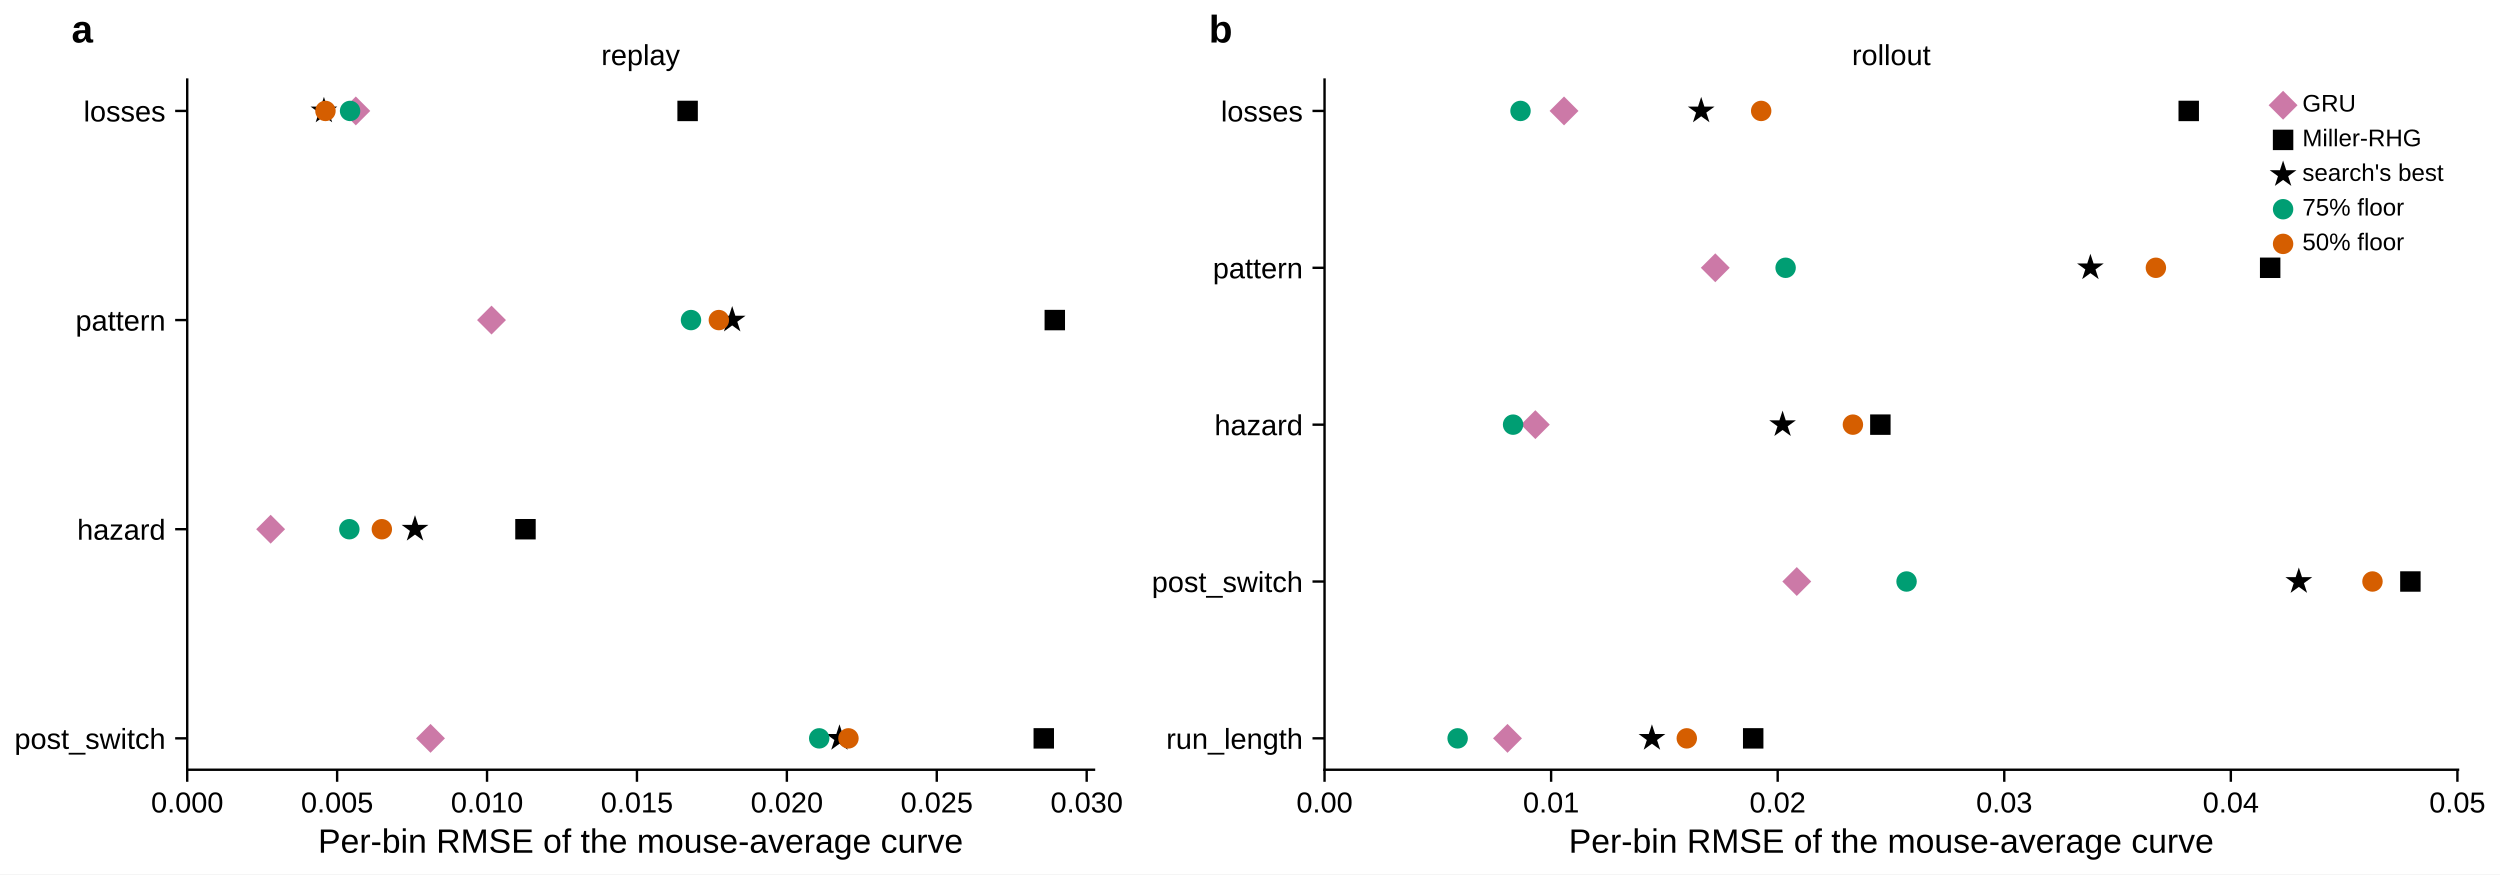
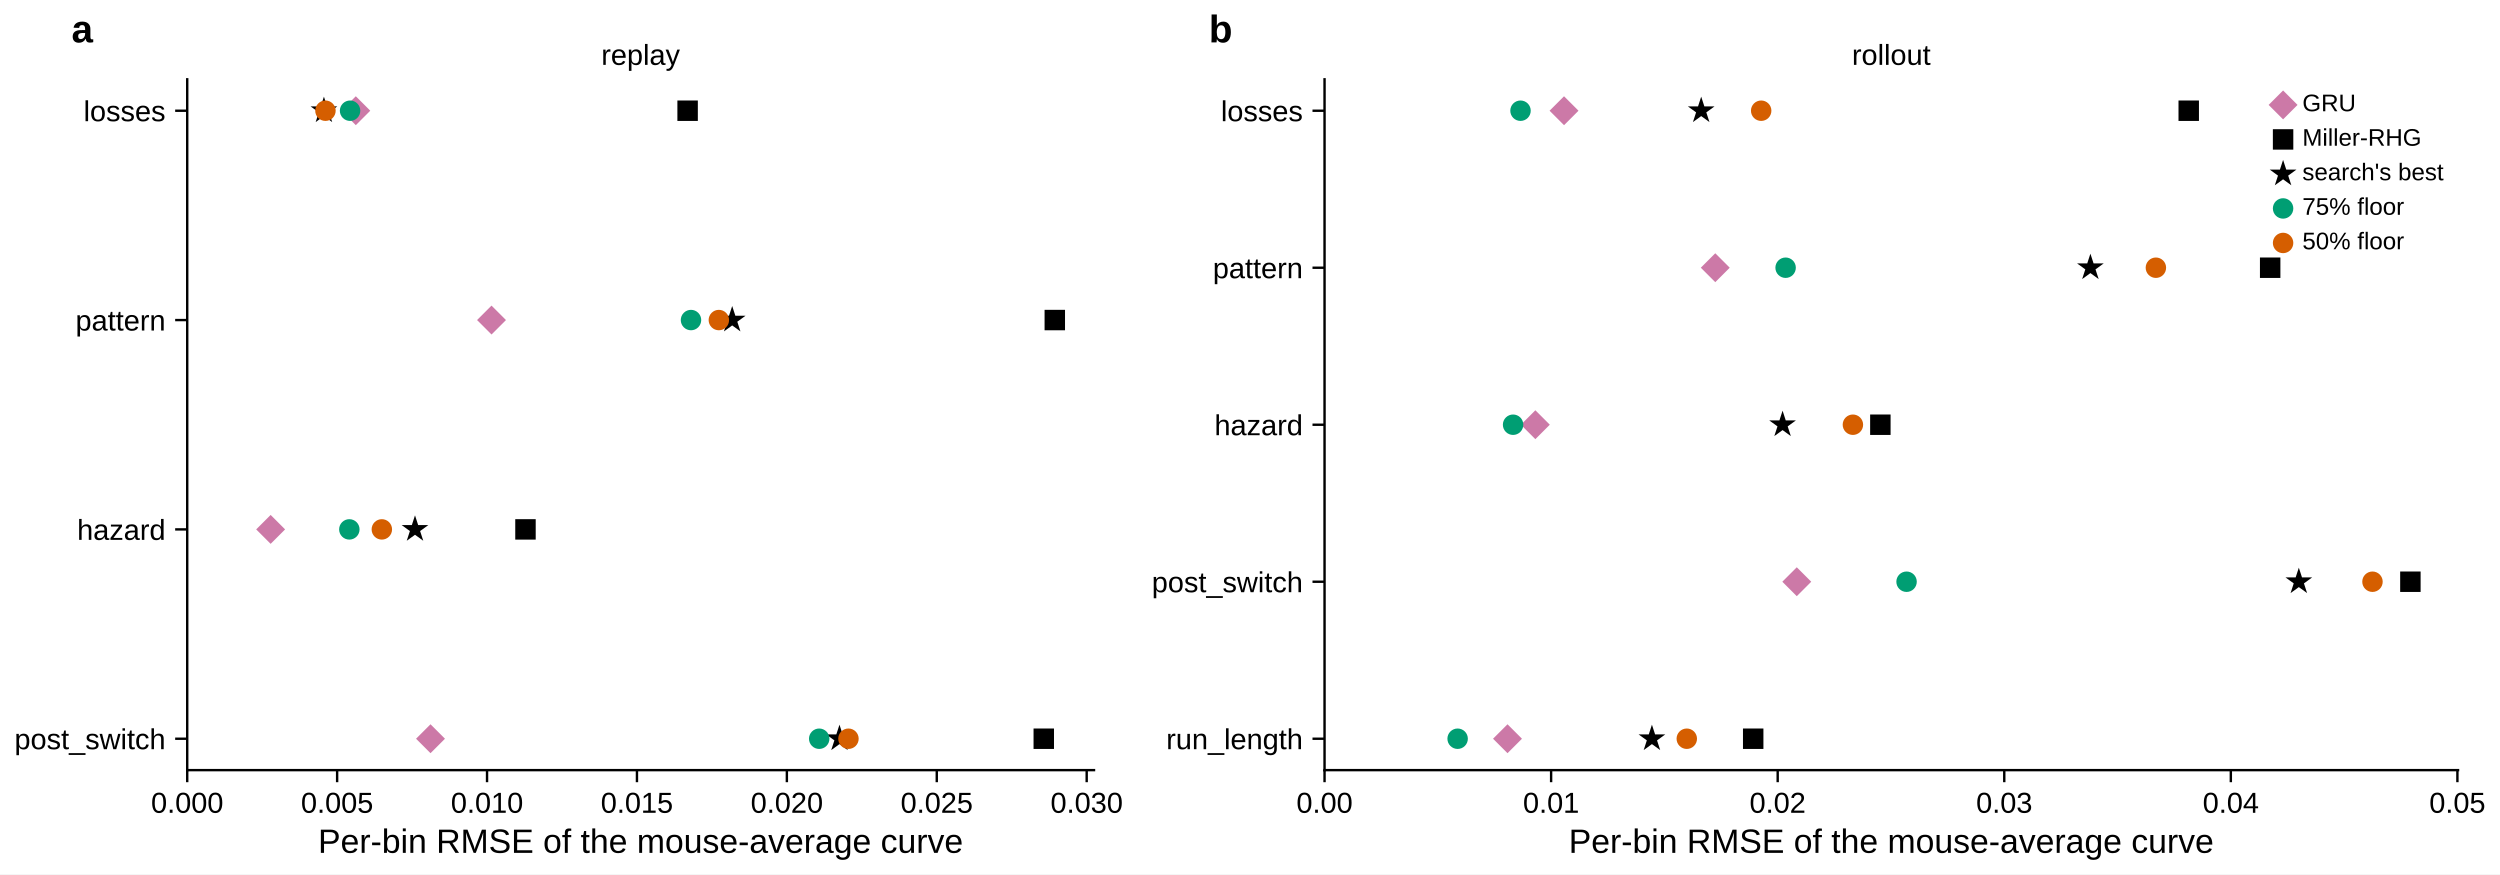
<svg xmlns="http://www.w3.org/2000/svg" xmlns:xlink="http://www.w3.org/1999/xlink" width="518.74pt" height="181.417pt" viewBox="0 0 518.74 181.417" version="1.1">
  <defs>
    <style type="text/css">*{stroke-linejoin: round; stroke-linecap: butt}</style>
  </defs>
  <g id="figure_1">
    <g id="patch_1">
      <path d="M 0 181.417  L 518.74 181.417  L 518.74 0  L 0 0  z " style="fill: #ffffff" />
    </g>
    <g id="axes_1">
      <g id="patch_2">
-         <path d="M 38.846 159.717  L 227.002 159.717  L 227.002 16.508  L 38.846 16.508  z " style="fill: #ffffff" />
+         <path d="M 38.846 159.799  L 227.002 159.799  L 227.002 16.458  L 38.846 16.458  z " style="fill: #ffffff" />
      </g>
      <g id="matplotlib.axis_1">
        <g id="xtick_1">
          <g id="line2d_1">
            <defs>
              <path id="md31456fca1" d="M 0 0  L 0 2.5  " style="stroke: #000000; stroke-width: 0.5" />
            </defs>
            <g>
-               <use xlink:href="#md31456fca1" x="38.846" y="159.717" style="stroke: #000000; stroke-width: 0.5" />
+               <use xlink:href="#md31456fca1" x="38.846" y="159.799" style="stroke: #000000; stroke-width: 0.5" />
            </g>
          </g>
          <g id="text_1">
-             <text style="font-size: 6px; font-family: 'Arial', 'Liberation Sans', 'Helvetica', sans-serif; text-anchor: middle" x="38.846" y="168.585" transform="rotate(-0 38.84649 168.5851)">0.000</text>
+             <text style="font-size: 6px; font-family: 'Arial', 'Liberation Sans', 'Helvetica', sans-serif; text-anchor: middle" x="38.846" y="168.647" transform="rotate(-0 38.84649 168.6468)">0.000</text>
          </g>
        </g>
        <g id="xtick_2">
          <g id="line2d_2">
            <g>
-               <use xlink:href="#md31456fca1" x="69.953" y="159.717" style="stroke: #000000; stroke-width: 0.5" />
+               <use xlink:href="#md31456fca1" x="69.953" y="159.799" style="stroke: #000000; stroke-width: 0.5" />
            </g>
          </g>
          <g id="text_2">
-             <text style="font-size: 6px; font-family: 'Arial', 'Liberation Sans', 'Helvetica', sans-serif; text-anchor: middle" x="69.953" y="168.585" transform="rotate(-0 69.9525 168.5851)">0.005</text>
+             <text style="font-size: 6px; font-family: 'Arial', 'Liberation Sans', 'Helvetica', sans-serif; text-anchor: middle" x="69.953" y="168.647" transform="rotate(-0 69.9525 168.6468)">0.005</text>
          </g>
        </g>
        <g id="xtick_3">
          <g id="line2d_3">
            <g>
-               <use xlink:href="#md31456fca1" x="101.059" y="159.717" style="stroke: #000000; stroke-width: 0.5" />
+               <use xlink:href="#md31456fca1" x="101.059" y="159.799" style="stroke: #000000; stroke-width: 0.5" />
            </g>
          </g>
          <g id="text_3">
-             <text style="font-size: 6px; font-family: 'Arial', 'Liberation Sans', 'Helvetica', sans-serif; text-anchor: middle" x="101.059" y="168.585" transform="rotate(-0 101.0585 168.5851)">0.010</text>
+             <text style="font-size: 6px; font-family: 'Arial', 'Liberation Sans', 'Helvetica', sans-serif; text-anchor: middle" x="101.059" y="168.647" transform="rotate(-0 101.0585 168.6468)">0.010</text>
          </g>
        </g>
        <g id="xtick_4">
          <g id="line2d_4">
            <g>
-               <use xlink:href="#md31456fca1" x="132.165" y="159.717" style="stroke: #000000; stroke-width: 0.5" />
+               <use xlink:href="#md31456fca1" x="132.165" y="159.799" style="stroke: #000000; stroke-width: 0.5" />
            </g>
          </g>
          <g id="text_4">
-             <text style="font-size: 6px; font-family: 'Arial', 'Liberation Sans', 'Helvetica', sans-serif; text-anchor: middle" x="132.165" y="168.585" transform="rotate(-0 132.1645 168.5851)">0.015</text>
+             <text style="font-size: 6px; font-family: 'Arial', 'Liberation Sans', 'Helvetica', sans-serif; text-anchor: middle" x="132.165" y="168.647" transform="rotate(-0 132.1645 168.6468)">0.015</text>
          </g>
        </g>
        <g id="xtick_5">
          <g id="line2d_5">
            <g>
-               <use xlink:href="#md31456fca1" x="163.271" y="159.717" style="stroke: #000000; stroke-width: 0.5" />
+               <use xlink:href="#md31456fca1" x="163.271" y="159.799" style="stroke: #000000; stroke-width: 0.5" />
            </g>
          </g>
          <g id="text_5">
-             <text style="font-size: 6px; font-family: 'Arial', 'Liberation Sans', 'Helvetica', sans-serif; text-anchor: middle" x="163.271" y="168.585" transform="rotate(-0 163.2705 168.5851)">0.020</text>
+             <text style="font-size: 6px; font-family: 'Arial', 'Liberation Sans', 'Helvetica', sans-serif; text-anchor: middle" x="163.271" y="168.647" transform="rotate(-0 163.2705 168.6468)">0.020</text>
          </g>
        </g>
        <g id="xtick_6">
          <g id="line2d_6">
            <g>
-               <use xlink:href="#md31456fca1" x="194.377" y="159.717" style="stroke: #000000; stroke-width: 0.5" />
+               <use xlink:href="#md31456fca1" x="194.377" y="159.799" style="stroke: #000000; stroke-width: 0.5" />
            </g>
          </g>
          <g id="text_6">
-             <text style="font-size: 6px; font-family: 'Arial', 'Liberation Sans', 'Helvetica', sans-serif; text-anchor: middle" x="194.377" y="168.585" transform="rotate(-0 194.3766 168.5851)">0.025</text>
+             <text style="font-size: 6px; font-family: 'Arial', 'Liberation Sans', 'Helvetica', sans-serif; text-anchor: middle" x="194.377" y="168.647" transform="rotate(-0 194.3766 168.6468)">0.025</text>
          </g>
        </g>
        <g id="xtick_7">
          <g id="line2d_7">
            <g>
-               <use xlink:href="#md31456fca1" x="225.483" y="159.717" style="stroke: #000000; stroke-width: 0.5" />
+               <use xlink:href="#md31456fca1" x="225.483" y="159.799" style="stroke: #000000; stroke-width: 0.5" />
            </g>
          </g>
          <g id="text_7">
-             <text style="font-size: 6px; font-family: 'Arial', 'Liberation Sans', 'Helvetica', sans-serif; text-anchor: middle" x="225.483" y="168.585" transform="rotate(-0 225.4826 168.5851)">0.030</text>
+             <text style="font-size: 6px; font-family: 'Arial', 'Liberation Sans', 'Helvetica', sans-serif; text-anchor: middle" x="225.483" y="168.647" transform="rotate(-0 225.4826 168.6468)">0.030</text>
          </g>
        </g>
        <g id="text_8">
-           <text style="font-size: 7px; font-family: 'Arial', 'Liberation Sans', 'Helvetica', sans-serif; text-anchor: middle" x="132.924" y="176.944" transform="rotate(-0 132.9242 176.9439)">Per-bin RMSE of the mouse-average curve</text>
+           <text style="font-size: 7px; font-family: 'Arial', 'Liberation Sans', 'Helvetica', sans-serif; text-anchor: middle" x="132.924" y="176.965" transform="rotate(-0 132.9242 176.9646)">Per-bin RMSE of the mouse-average curve</text>
        </g>
      </g>
      <g id="matplotlib.axis_2">
        <g id="ytick_1">
          <g id="line2d_8">
            <defs>
              <path id="md49a575f19" d="M 0 0  L -2.5 0  " style="stroke: #000000; stroke-width: 0.5" />
            </defs>
            <g>
-               <use xlink:href="#md49a575f19" x="38.846" y="23.018" style="stroke: #000000; stroke-width: 0.5" />
+               <use xlink:href="#md49a575f19" x="38.846" y="22.973" style="stroke: #000000; stroke-width: 0.5" />
            </g>
          </g>
          <g id="text_9">
-             <text style="font-size: 6px; font-family: 'Arial', 'Liberation Sans', 'Helvetica', sans-serif; text-anchor: end" x="34.346" y="25.202" transform="rotate(-0 34.34649 25.20163)">losses</text>
+             <text style="font-size: 6px; font-family: 'Arial', 'Liberation Sans', 'Helvetica', sans-serif; text-anchor: end" x="34.346" y="25.147" transform="rotate(-0 34.34649 25.1473)">losses</text>
          </g>
        </g>
        <g id="ytick_2">
          <g id="line2d_9">
            <g>
-               <use xlink:href="#md49a575f19" x="38.846" y="66.414" style="stroke: #000000; stroke-width: 0.5" />
+               <use xlink:href="#md49a575f19" x="38.846" y="66.41" style="stroke: #000000; stroke-width: 0.5" />
            </g>
          </g>
          <g id="text_10">
-             <text style="font-size: 6px; font-family: 'Arial', 'Liberation Sans', 'Helvetica', sans-serif; text-anchor: end" x="34.346" y="68.598" transform="rotate(-0 34.34649 68.59824)">pattern</text>
+             <text style="font-size: 6px; font-family: 'Arial', 'Liberation Sans', 'Helvetica', sans-serif; text-anchor: end" x="34.346" y="68.584" transform="rotate(-0 34.34649 68.58394)">pattern</text>
          </g>
        </g>
        <g id="ytick_3">
          <g id="line2d_10">
            <g>
-               <use xlink:href="#md49a575f19" x="38.846" y="109.811" style="stroke: #000000; stroke-width: 0.5" />
+               <use xlink:href="#md49a575f19" x="38.846" y="109.847" style="stroke: #000000; stroke-width: 0.5" />
            </g>
          </g>
          <g id="text_11">
-             <text style="font-size: 6px; font-family: 'Arial', 'Liberation Sans', 'Helvetica', sans-serif; text-anchor: end" x="34.346" y="111.995" transform="rotate(-0 34.34649 111.9949)">hazard</text>
+             <text style="font-size: 6px; font-family: 'Arial', 'Liberation Sans', 'Helvetica', sans-serif; text-anchor: end" x="34.346" y="112.021" transform="rotate(-0 34.34649 112.0206)">hazard</text>
          </g>
        </g>
        <g id="ytick_4">
          <g id="line2d_11">
            <g>
-               <use xlink:href="#md49a575f19" x="38.846" y="153.207" style="stroke: #000000; stroke-width: 0.5" />
+               <use xlink:href="#md49a575f19" x="38.846" y="153.283" style="stroke: #000000; stroke-width: 0.5" />
            </g>
          </g>
          <g id="text_12">
-             <text style="font-size: 6px; font-family: 'Arial', 'Liberation Sans', 'Helvetica', sans-serif; text-anchor: end" x="34.346" y="155.391" transform="rotate(-0 34.34649 155.3915)">post_switch</text>
+             <text style="font-size: 6px; font-family: 'Arial', 'Liberation Sans', 'Helvetica', sans-serif; text-anchor: end" x="34.346" y="155.457" transform="rotate(-0 34.34649 155.4572)">post_switch</text>
          </g>
        </g>
      </g>
      <g id="patch_3">
-         <path d="M 38.846 159.717  L 38.846 16.508  " style="fill: none; stroke: #000000; stroke-width: 0.5; stroke-linejoin: miter; stroke-linecap: square" />
+         <path d="M 38.846 159.799  L 38.846 16.458  " style="fill: none; stroke: #000000; stroke-width: 0.5; stroke-linejoin: miter; stroke-linecap: square" />
      </g>
      <g id="patch_4">
-         <path d="M 38.846 159.717  L 227.002 159.717  " style="fill: none; stroke: #000000; stroke-width: 0.5; stroke-linejoin: miter; stroke-linecap: square" />
+         <path d="M 38.846 159.799  L 227.002 159.799  " style="fill: none; stroke: #000000; stroke-width: 0.5; stroke-linejoin: miter; stroke-linecap: square" />
      </g>
      <g id="PathCollection_1">
        <defs>
          <path id="m9d79468be5" d="M -0 3  L 3 0  L 0 -3  L -3 -0  z " />
        </defs>
-         <g clip-path="url(#pa6129ddd34)">
-           <use xlink:href="#m9d79468be5" x="73.828" y="23.018" style="fill: #cc79a7" />
+         <g clip-path="url(#pae28820ecd)">
+           <use xlink:href="#m9d79468be5" x="73.828" y="22.973" style="fill: #cc79a7" />
        </g>
      </g>
      <g id="PathCollection_2">
        <defs>
          <path id="m1bd87b4567" d="M -2.121 2.121  L 2.121 2.121  L 2.121 -2.121  L -2.121 -2.121  z " />
        </defs>
-         <g clip-path="url(#pa6129ddd34)">
-           <use xlink:href="#m1bd87b4567" x="142.677" y="23.018" />
+         <g clip-path="url(#pae28820ecd)">
+           <use xlink:href="#m1bd87b4567" x="142.677" y="22.973" />
        </g>
      </g>
      <g id="PathCollection_3">
        <defs>
          <path id="m97a9ee3d04" d="M 0 -2.915  L -0.655 -0.901  L -2.773 -0.901  L -1.059 0.344  L -1.714 2.359  L -0 1.114  L 1.714 2.359  L 1.059 0.344  L 2.773 -0.901  L 0.655 -0.901  z " />
        </defs>
-         <g clip-path="url(#pa6129ddd34)">
-           <use xlink:href="#m97a9ee3d04" x="67.213" y="23.018" />
+         <g clip-path="url(#pae28820ecd)">
+           <use xlink:href="#m97a9ee3d04" x="67.213" y="22.973" />
        </g>
      </g>
      <g id="PathCollection_4">
        <defs>
          <path id="m44a59906bf" d="M 0 2.121  C 0.563 2.121 1.102 1.898 1.5 1.5  C 1.898 1.102 2.121 0.563 2.121 0  C 2.121 -0.563 1.898 -1.102 1.5 -1.5  C 1.102 -1.898 0.563 -2.121 0 -2.121  C -0.563 -2.121 -1.102 -1.898 -1.5 -1.5  C -1.898 -1.102 -2.121 -0.563 -2.121 0  C -2.121 0.563 -1.898 1.102 -1.5 1.5  C -1.102 1.898 -0.563 2.121 0 2.121  z " />
        </defs>
-         <g clip-path="url(#pa6129ddd34)">
-           <use xlink:href="#m44a59906bf" x="72.638" y="23.018" style="fill: #009e73" />
+         <g clip-path="url(#pae28820ecd)">
+           <use xlink:href="#m44a59906bf" x="72.638" y="22.973" style="fill: #009e73" />
        </g>
      </g>
      <g id="PathCollection_5">
        <defs>
          <path id="m5564512617" d="M 0 2.121  C 0.563 2.121 1.102 1.898 1.5 1.5  C 1.898 1.102 2.121 0.563 2.121 0  C 2.121 -0.563 1.898 -1.102 1.5 -1.5  C 1.102 -1.898 0.563 -2.121 0 -2.121  C -0.563 -2.121 -1.102 -1.898 -1.5 -1.5  C -1.898 -1.102 -2.121 -0.563 -2.121 0  C -2.121 0.563 -1.898 1.102 -1.5 1.5  C -1.102 1.898 -0.563 2.121 0 2.121  z " />
        </defs>
-         <g clip-path="url(#pa6129ddd34)">
-           <use xlink:href="#m5564512617" x="67.53" y="23.018" style="fill: #d55e00" />
+         <g clip-path="url(#pae28820ecd)">
+           <use xlink:href="#m5564512617" x="67.53" y="22.973" style="fill: #d55e00" />
        </g>
      </g>
      <g id="PathCollection_6">
-         <g clip-path="url(#pa6129ddd34)">
-           <use xlink:href="#m9d79468be5" x="101.987" y="66.414" style="fill: #cc79a7" />
+         <g clip-path="url(#pae28820ecd)">
+           <use xlink:href="#m9d79468be5" x="101.987" y="66.41" style="fill: #cc79a7" />
        </g>
      </g>
      <g id="PathCollection_7">
-         <g clip-path="url(#pa6129ddd34)">
-           <use xlink:href="#m1bd87b4567" x="218.866" y="66.414" />
+         <g clip-path="url(#pae28820ecd)">
+           <use xlink:href="#m1bd87b4567" x="218.866" y="66.41" />
        </g>
      </g>
      <g id="PathCollection_8">
-         <g clip-path="url(#pa6129ddd34)">
-           <use xlink:href="#m97a9ee3d04" x="151.927" y="66.414" />
+         <g clip-path="url(#pae28820ecd)">
+           <use xlink:href="#m97a9ee3d04" x="151.927" y="66.41" />
        </g>
      </g>
      <g id="PathCollection_9">
-         <g clip-path="url(#pa6129ddd34)">
-           <use xlink:href="#m44a59906bf" x="143.379" y="66.414" style="fill: #009e73" />
+         <g clip-path="url(#pae28820ecd)">
+           <use xlink:href="#m44a59906bf" x="143.379" y="66.41" style="fill: #009e73" />
        </g>
      </g>
      <g id="PathCollection_10">
-         <g clip-path="url(#pa6129ddd34)">
-           <use xlink:href="#m5564512617" x="149.159" y="66.414" style="fill: #d55e00" />
+         <g clip-path="url(#pae28820ecd)">
+           <use xlink:href="#m5564512617" x="149.159" y="66.41" style="fill: #d55e00" />
        </g>
      </g>
      <g id="PathCollection_11">
-         <g clip-path="url(#pa6129ddd34)">
-           <use xlink:href="#m9d79468be5" x="56.156" y="109.811" style="fill: #cc79a7" />
+         <g clip-path="url(#pae28820ecd)">
+           <use xlink:href="#m9d79468be5" x="56.156" y="109.847" style="fill: #cc79a7" />
        </g>
      </g>
      <g id="PathCollection_12">
-         <g clip-path="url(#pa6129ddd34)">
-           <use xlink:href="#m1bd87b4567" x="109.035" y="109.811" />
+         <g clip-path="url(#pae28820ecd)">
+           <use xlink:href="#m1bd87b4567" x="109.035" y="109.847" />
        </g>
      </g>
      <g id="PathCollection_13">
-         <g clip-path="url(#pa6129ddd34)">
-           <use xlink:href="#m97a9ee3d04" x="86.111" y="109.811" />
+         <g clip-path="url(#pae28820ecd)">
+           <use xlink:href="#m97a9ee3d04" x="86.111" y="109.847" />
        </g>
      </g>
      <g id="PathCollection_14">
-         <g clip-path="url(#pa6129ddd34)">
-           <use xlink:href="#m44a59906bf" x="72.487" y="109.811" style="fill: #009e73" />
+         <g clip-path="url(#pae28820ecd)">
+           <use xlink:href="#m44a59906bf" x="72.487" y="109.847" style="fill: #009e73" />
        </g>
      </g>
      <g id="PathCollection_15">
-         <g clip-path="url(#pa6129ddd34)">
-           <use xlink:href="#m5564512617" x="79.23" y="109.811" style="fill: #d55e00" />
+         <g clip-path="url(#pae28820ecd)">
+           <use xlink:href="#m5564512617" x="79.23" y="109.847" style="fill: #d55e00" />
        </g>
      </g>
      <g id="PathCollection_16">
-         <g clip-path="url(#pa6129ddd34)">
-           <use xlink:href="#m9d79468be5" x="89.329" y="153.207" style="fill: #cc79a7" />
+         <g clip-path="url(#pae28820ecd)">
+           <use xlink:href="#m9d79468be5" x="89.329" y="153.283" style="fill: #cc79a7" />
        </g>
      </g>
      <g id="PathCollection_17">
-         <g clip-path="url(#pa6129ddd34)">
-           <use xlink:href="#m1bd87b4567" x="216.578" y="153.207" />
+         <g clip-path="url(#pae28820ecd)">
+           <use xlink:href="#m1bd87b4567" x="216.578" y="153.283" />
        </g>
      </g>
      <g id="PathCollection_18">
-         <g clip-path="url(#pa6129ddd34)">
-           <use xlink:href="#m97a9ee3d04" x="174.189" y="153.207" />
+         <g clip-path="url(#pae28820ecd)">
+           <use xlink:href="#m97a9ee3d04" x="174.189" y="153.283" />
        </g>
      </g>
      <g id="PathCollection_19">
-         <g clip-path="url(#pa6129ddd34)">
-           <use xlink:href="#m44a59906bf" x="169.981" y="153.207" style="fill: #009e73" />
+         <g clip-path="url(#pae28820ecd)">
+           <use xlink:href="#m44a59906bf" x="169.981" y="153.283" style="fill: #009e73" />
        </g>
      </g>
      <g id="PathCollection_20">
-         <g clip-path="url(#pa6129ddd34)">
-           <use xlink:href="#m5564512617" x="176.051" y="153.207" style="fill: #d55e00" />
+         <g clip-path="url(#pae28820ecd)">
+           <use xlink:href="#m5564512617" x="176.051" y="153.283" style="fill: #d55e00" />
        </g>
      </g>
      <g id="text_13">
-         <text style="font-weight: 700; font-size: 8px; font-family: 'Arial', 'Liberation Sans', 'Helvetica', sans-serif; text-anchor: start" x="14.846" y="8.824" transform="rotate(-0 14.84649 8.824459)">a</text>
+         <text style="font-weight: 700; font-size: 8px; font-family: 'Arial', 'Liberation Sans', 'Helvetica', sans-serif; text-anchor: start" x="14.846" y="8.798" transform="rotate(-0 14.84649 8.79774)">a</text>
      </g>
      <g id="text_14">
-         <text style="font-size: 6px; font-family: 'Arial', 'Liberation Sans', 'Helvetica', sans-serif; text-anchor: middle" x="132.924" y="13.508" transform="rotate(-0 132.9242 13.50805)">replay</text>
+         <text style="font-size: 6px; font-family: 'Arial', 'Liberation Sans', 'Helvetica', sans-serif; text-anchor: middle" x="132.924" y="13.458" transform="rotate(-0 132.9242 13.45774)">replay</text>
      </g>
    </g>
    <g id="axes_2">
      <g id="patch_5">
-         <path d="M 274.837 159.717  L 510.031 159.717  L 510.031 16.508  L 274.837 16.508  z " style="fill: #ffffff" />
+         <path d="M 274.837 159.799  L 510.031 159.799  L 510.031 16.458  L 274.837 16.458  z " style="fill: #ffffff" />
      </g>
      <g id="matplotlib.axis_3">
        <g id="xtick_8">
          <g id="line2d_12">
            <g>
-               <use xlink:href="#md31456fca1" x="274.837" y="159.717" style="stroke: #000000; stroke-width: 0.5" />
+               <use xlink:href="#md31456fca1" x="274.837" y="159.799" style="stroke: #000000; stroke-width: 0.5" />
            </g>
          </g>
          <g id="text_15">
-             <text style="font-size: 6px; font-family: 'Arial', 'Liberation Sans', 'Helvetica', sans-serif; text-anchor: middle" x="274.837" y="168.585" transform="rotate(-0 274.8367 168.5851)">0.00</text>
+             <text style="font-size: 6px; font-family: 'Arial', 'Liberation Sans', 'Helvetica', sans-serif; text-anchor: middle" x="274.837" y="168.647" transform="rotate(-0 274.8367 168.6468)">0.00</text>
          </g>
        </g>
        <g id="xtick_9">
          <g id="line2d_13">
            <g>
-               <use xlink:href="#md31456fca1" x="321.85" y="159.717" style="stroke: #000000; stroke-width: 0.5" />
+               <use xlink:href="#md31456fca1" x="321.85" y="159.799" style="stroke: #000000; stroke-width: 0.5" />
            </g>
          </g>
          <g id="text_16">
-             <text style="font-size: 6px; font-family: 'Arial', 'Liberation Sans', 'Helvetica', sans-serif; text-anchor: middle" x="321.85" y="168.585" transform="rotate(-0 321.8496 168.5851)">0.01</text>
+             <text style="font-size: 6px; font-family: 'Arial', 'Liberation Sans', 'Helvetica', sans-serif; text-anchor: middle" x="321.85" y="168.647" transform="rotate(-0 321.8496 168.6468)">0.01</text>
          </g>
        </g>
        <g id="xtick_10">
          <g id="line2d_14">
            <g>
-               <use xlink:href="#md31456fca1" x="368.863" y="159.717" style="stroke: #000000; stroke-width: 0.5" />
+               <use xlink:href="#md31456fca1" x="368.863" y="159.799" style="stroke: #000000; stroke-width: 0.5" />
            </g>
          </g>
          <g id="text_17">
-             <text style="font-size: 6px; font-family: 'Arial', 'Liberation Sans', 'Helvetica', sans-serif; text-anchor: middle" x="368.863" y="168.585" transform="rotate(-0 368.8626 168.5851)">0.02</text>
+             <text style="font-size: 6px; font-family: 'Arial', 'Liberation Sans', 'Helvetica', sans-serif; text-anchor: middle" x="368.863" y="168.647" transform="rotate(-0 368.8626 168.6468)">0.02</text>
          </g>
        </g>
        <g id="xtick_11">
          <g id="line2d_15">
            <g>
-               <use xlink:href="#md31456fca1" x="415.876" y="159.717" style="stroke: #000000; stroke-width: 0.5" />
+               <use xlink:href="#md31456fca1" x="415.876" y="159.799" style="stroke: #000000; stroke-width: 0.5" />
            </g>
          </g>
          <g id="text_18">
-             <text style="font-size: 6px; font-family: 'Arial', 'Liberation Sans', 'Helvetica', sans-serif; text-anchor: middle" x="415.876" y="168.585" transform="rotate(-0 415.8756 168.5851)">0.03</text>
+             <text style="font-size: 6px; font-family: 'Arial', 'Liberation Sans', 'Helvetica', sans-serif; text-anchor: middle" x="415.876" y="168.647" transform="rotate(-0 415.8756 168.6468)">0.03</text>
          </g>
        </g>
        <g id="xtick_12">
          <g id="line2d_16">
            <g>
-               <use xlink:href="#md31456fca1" x="462.889" y="159.717" style="stroke: #000000; stroke-width: 0.5" />
+               <use xlink:href="#md31456fca1" x="462.889" y="159.799" style="stroke: #000000; stroke-width: 0.5" />
            </g>
          </g>
          <g id="text_19">
-             <text style="font-size: 6px; font-family: 'Arial', 'Liberation Sans', 'Helvetica', sans-serif; text-anchor: middle" x="462.889" y="168.585" transform="rotate(-0 462.8886 168.5851)">0.04</text>
+             <text style="font-size: 6px; font-family: 'Arial', 'Liberation Sans', 'Helvetica', sans-serif; text-anchor: middle" x="462.889" y="168.647" transform="rotate(-0 462.8886 168.6468)">0.04</text>
          </g>
        </g>
        <g id="xtick_13">
          <g id="line2d_17">
            <g>
-               <use xlink:href="#md31456fca1" x="509.902" y="159.717" style="stroke: #000000; stroke-width: 0.5" />
+               <use xlink:href="#md31456fca1" x="509.902" y="159.799" style="stroke: #000000; stroke-width: 0.5" />
            </g>
          </g>
          <g id="text_20">
-             <text style="font-size: 6px; font-family: 'Arial', 'Liberation Sans', 'Helvetica', sans-serif; text-anchor: middle" x="509.902" y="168.585" transform="rotate(-0 509.9016 168.5851)">0.05</text>
+             <text style="font-size: 6px; font-family: 'Arial', 'Liberation Sans', 'Helvetica', sans-serif; text-anchor: middle" x="509.902" y="168.647" transform="rotate(-0 509.9016 168.6468)">0.05</text>
          </g>
        </g>
        <g id="text_21">
-           <text style="font-size: 7px; font-family: 'Arial', 'Liberation Sans', 'Helvetica', sans-serif; text-anchor: middle" x="392.434" y="176.944" transform="rotate(-0 392.4338 176.9439)">Per-bin RMSE of the mouse-average curve</text>
+           <text style="font-size: 7px; font-family: 'Arial', 'Liberation Sans', 'Helvetica', sans-serif; text-anchor: middle" x="392.434" y="176.965" transform="rotate(-0 392.4338 176.9646)">Per-bin RMSE of the mouse-average curve</text>
        </g>
      </g>
      <g id="matplotlib.axis_4">
        <g id="ytick_5">
          <g id="line2d_18">
            <g>
-               <use xlink:href="#md49a575f19" x="274.837" y="23.018" style="stroke: #000000; stroke-width: 0.5" />
+               <use xlink:href="#md49a575f19" x="274.837" y="22.973" style="stroke: #000000; stroke-width: 0.5" />
            </g>
          </g>
          <g id="text_22">
-             <text style="font-size: 6px; font-family: 'Arial', 'Liberation Sans', 'Helvetica', sans-serif; text-anchor: end" x="270.337" y="25.202" transform="rotate(-0 270.3367 25.20163)">losses</text>
+             <text style="font-size: 6px; font-family: 'Arial', 'Liberation Sans', 'Helvetica', sans-serif; text-anchor: end" x="270.337" y="25.147" transform="rotate(-0 270.3367 25.1473)">losses</text>
          </g>
        </g>
        <g id="ytick_6">
          <g id="line2d_19">
            <g>
-               <use xlink:href="#md49a575f19" x="274.837" y="55.565" style="stroke: #000000; stroke-width: 0.5" />
+               <use xlink:href="#md49a575f19" x="274.837" y="55.551" style="stroke: #000000; stroke-width: 0.5" />
            </g>
          </g>
          <g id="text_23">
-             <text style="font-size: 6px; font-family: 'Arial', 'Liberation Sans', 'Helvetica', sans-serif; text-anchor: end" x="270.337" y="57.749" transform="rotate(-0 270.3367 57.74909)">pattern</text>
+             <text style="font-size: 6px; font-family: 'Arial', 'Liberation Sans', 'Helvetica', sans-serif; text-anchor: end" x="270.337" y="57.725" transform="rotate(-0 270.3367 57.72478)">pattern</text>
          </g>
        </g>
        <g id="ytick_7">
          <g id="line2d_20">
            <g>
-               <use xlink:href="#md49a575f19" x="274.837" y="88.112" style="stroke: #000000; stroke-width: 0.5" />
+               <use xlink:href="#md49a575f19" x="274.837" y="88.128" style="stroke: #000000; stroke-width: 0.5" />
            </g>
          </g>
          <g id="text_24">
-             <text style="font-size: 6px; font-family: 'Arial', 'Liberation Sans', 'Helvetica', sans-serif; text-anchor: end" x="270.337" y="90.297" transform="rotate(-0 270.3367 90.29655)">hazard</text>
+             <text style="font-size: 6px; font-family: 'Arial', 'Liberation Sans', 'Helvetica', sans-serif; text-anchor: end" x="270.337" y="90.302" transform="rotate(-0 270.3367 90.30226)">hazard</text>
          </g>
        </g>
        <g id="ytick_8">
          <g id="line2d_21">
            <g>
-               <use xlink:href="#md49a575f19" x="274.837" y="120.66" style="stroke: #000000; stroke-width: 0.5" />
+               <use xlink:href="#md49a575f19" x="274.837" y="120.706" style="stroke: #000000; stroke-width: 0.5" />
            </g>
          </g>
          <g id="text_25">
-             <text style="font-size: 6px; font-family: 'Arial', 'Liberation Sans', 'Helvetica', sans-serif; text-anchor: end" x="270.337" y="122.844" transform="rotate(-0 270.3367 122.844)">post_switch</text>
+             <text style="font-size: 6px; font-family: 'Arial', 'Liberation Sans', 'Helvetica', sans-serif; text-anchor: end" x="270.337" y="122.88" transform="rotate(-0 270.3367 122.8797)">post_switch</text>
          </g>
        </g>
        <g id="ytick_9">
          <g id="line2d_22">
            <g>
-               <use xlink:href="#md49a575f19" x="274.837" y="153.207" style="stroke: #000000; stroke-width: 0.5" />
+               <use xlink:href="#md49a575f19" x="274.837" y="153.283" style="stroke: #000000; stroke-width: 0.5" />
            </g>
          </g>
          <g id="text_26">
-             <text style="font-size: 6px; font-family: 'Arial', 'Liberation Sans', 'Helvetica', sans-serif; text-anchor: end" x="270.337" y="155.391" transform="rotate(-0 270.3367 155.3915)">run_length</text>
+             <text style="font-size: 6px; font-family: 'Arial', 'Liberation Sans', 'Helvetica', sans-serif; text-anchor: end" x="270.337" y="155.457" transform="rotate(-0 270.3367 155.4572)">run_length</text>
          </g>
        </g>
      </g>
      <g id="patch_6">
-         <path d="M 274.837 159.717  L 274.837 16.508  " style="fill: none; stroke: #000000; stroke-width: 0.5; stroke-linejoin: miter; stroke-linecap: square" />
+         <path d="M 274.837 159.799  L 274.837 16.458  " style="fill: none; stroke: #000000; stroke-width: 0.5; stroke-linejoin: miter; stroke-linecap: square" />
      </g>
      <g id="patch_7">
-         <path d="M 274.837 159.717  L 510.031 159.717  " style="fill: none; stroke: #000000; stroke-width: 0.5; stroke-linejoin: miter; stroke-linecap: square" />
+         <path d="M 274.837 159.799  L 510.031 159.799  " style="fill: none; stroke: #000000; stroke-width: 0.5; stroke-linejoin: miter; stroke-linecap: square" />
      </g>
      <g id="PathCollection_21">
-         <g clip-path="url(#p22fe2ec7a5)">
-           <use xlink:href="#m9d79468be5" x="324.53" y="23.018" style="fill: #cc79a7" />
+         <g clip-path="url(#p6f0ad730ec)">
+           <use xlink:href="#m9d79468be5" x="324.53" y="22.973" style="fill: #cc79a7" />
        </g>
      </g>
      <g id="PathCollection_22">
-         <g clip-path="url(#p22fe2ec7a5)">
-           <use xlink:href="#m1bd87b4567" x="454.152" y="23.018" />
+         <g clip-path="url(#p6f0ad730ec)">
+           <use xlink:href="#m1bd87b4567" x="454.152" y="22.973" />
        </g>
      </g>
      <g id="PathCollection_23">
-         <g clip-path="url(#p22fe2ec7a5)">
-           <use xlink:href="#m97a9ee3d04" x="352.991" y="23.018" />
+         <g clip-path="url(#p6f0ad730ec)">
+           <use xlink:href="#m97a9ee3d04" x="352.991" y="22.973" />
        </g>
      </g>
      <g id="PathCollection_24">
-         <g clip-path="url(#p22fe2ec7a5)">
-           <use xlink:href="#m44a59906bf" x="315.5" y="23.018" style="fill: #009e73" />
+         <g clip-path="url(#p6f0ad730ec)">
+           <use xlink:href="#m44a59906bf" x="315.5" y="22.973" style="fill: #009e73" />
        </g>
      </g>
      <g id="PathCollection_25">
-         <g clip-path="url(#p22fe2ec7a5)">
-           <use xlink:href="#m5564512617" x="365.437" y="23.018" style="fill: #d55e00" />
+         <g clip-path="url(#p6f0ad730ec)">
+           <use xlink:href="#m5564512617" x="365.437" y="22.973" style="fill: #d55e00" />
        </g>
      </g>
      <g id="PathCollection_26">
-         <g clip-path="url(#p22fe2ec7a5)">
-           <use xlink:href="#m9d79468be5" x="355.912" y="55.565" style="fill: #cc79a7" />
+         <g clip-path="url(#p6f0ad730ec)">
+           <use xlink:href="#m9d79468be5" x="355.912" y="55.551" style="fill: #cc79a7" />
        </g>
      </g>
      <g id="PathCollection_27">
-         <g clip-path="url(#p22fe2ec7a5)">
-           <use xlink:href="#m1bd87b4567" x="471.051" y="55.565" />
+         <g clip-path="url(#p6f0ad730ec)">
+           <use xlink:href="#m1bd87b4567" x="471.051" y="55.551" />
        </g>
      </g>
      <g id="PathCollection_28">
-         <g clip-path="url(#p22fe2ec7a5)">
-           <use xlink:href="#m97a9ee3d04" x="433.75" y="55.565" />
+         <g clip-path="url(#p6f0ad730ec)">
+           <use xlink:href="#m97a9ee3d04" x="433.75" y="55.551" />
        </g>
      </g>
      <g id="PathCollection_29">
-         <g clip-path="url(#p22fe2ec7a5)">
-           <use xlink:href="#m44a59906bf" x="370.507" y="55.565" style="fill: #009e73" />
+         <g clip-path="url(#p6f0ad730ec)">
+           <use xlink:href="#m44a59906bf" x="370.507" y="55.551" style="fill: #009e73" />
        </g>
      </g>
      <g id="PathCollection_30">
-         <g clip-path="url(#p22fe2ec7a5)">
-           <use xlink:href="#m5564512617" x="447.338" y="55.565" style="fill: #d55e00" />
+         <g clip-path="url(#p6f0ad730ec)">
+           <use xlink:href="#m5564512617" x="447.338" y="55.551" style="fill: #d55e00" />
        </g>
      </g>
      <g id="PathCollection_31">
-         <g clip-path="url(#p22fe2ec7a5)">
-           <use xlink:href="#m9d79468be5" x="318.578" y="88.112" style="fill: #cc79a7" />
+         <g clip-path="url(#p6f0ad730ec)">
+           <use xlink:href="#m9d79468be5" x="318.578" y="88.128" style="fill: #cc79a7" />
        </g>
      </g>
      <g id="PathCollection_32">
-         <g clip-path="url(#p22fe2ec7a5)">
-           <use xlink:href="#m1bd87b4567" x="390.167" y="88.112" />
+         <g clip-path="url(#p6f0ad730ec)">
+           <use xlink:href="#m1bd87b4567" x="390.167" y="88.128" />
        </g>
      </g>
      <g id="PathCollection_33">
-         <g clip-path="url(#p22fe2ec7a5)">
-           <use xlink:href="#m97a9ee3d04" x="369.878" y="88.112" />
+         <g clip-path="url(#p6f0ad730ec)">
+           <use xlink:href="#m97a9ee3d04" x="369.878" y="88.128" />
        </g>
      </g>
      <g id="PathCollection_34">
-         <g clip-path="url(#p22fe2ec7a5)">
-           <use xlink:href="#m44a59906bf" x="313.959" y="88.112" style="fill: #009e73" />
+         <g clip-path="url(#p6f0ad730ec)">
+           <use xlink:href="#m44a59906bf" x="313.959" y="88.128" style="fill: #009e73" />
        </g>
      </g>
      <g id="PathCollection_35">
-         <g clip-path="url(#p22fe2ec7a5)">
-           <use xlink:href="#m5564512617" x="384.47" y="88.112" style="fill: #d55e00" />
+         <g clip-path="url(#p6f0ad730ec)">
+           <use xlink:href="#m5564512617" x="384.47" y="88.128" style="fill: #d55e00" />
        </g>
      </g>
      <g id="PathCollection_36">
-         <g clip-path="url(#p22fe2ec7a5)">
-           <use xlink:href="#m9d79468be5" x="372.824" y="120.66" style="fill: #cc79a7" />
+         <g clip-path="url(#p6f0ad730ec)">
+           <use xlink:href="#m9d79468be5" x="372.824" y="120.706" style="fill: #cc79a7" />
        </g>
      </g>
      <g id="PathCollection_37">
-         <g clip-path="url(#p22fe2ec7a5)">
-           <use xlink:href="#m1bd87b4567" x="500.146" y="120.66" />
+         <g clip-path="url(#p6f0ad730ec)">
+           <use xlink:href="#m1bd87b4567" x="500.146" y="120.706" />
        </g>
      </g>
      <g id="PathCollection_38">
-         <g clip-path="url(#p22fe2ec7a5)">
-           <use xlink:href="#m97a9ee3d04" x="476.998" y="120.66" />
+         <g clip-path="url(#p6f0ad730ec)">
+           <use xlink:href="#m97a9ee3d04" x="476.998" y="120.706" />
        </g>
      </g>
      <g id="PathCollection_39">
-         <g clip-path="url(#p22fe2ec7a5)">
-           <use xlink:href="#m44a59906bf" x="395.604" y="120.66" style="fill: #009e73" />
+         <g clip-path="url(#p6f0ad730ec)">
+           <use xlink:href="#m44a59906bf" x="395.604" y="120.706" style="fill: #009e73" />
        </g>
      </g>
      <g id="PathCollection_40">
-         <g clip-path="url(#p22fe2ec7a5)">
-           <use xlink:href="#m5564512617" x="492.28" y="120.66" style="fill: #d55e00" />
+         <g clip-path="url(#p6f0ad730ec)">
+           <use xlink:href="#m5564512617" x="492.28" y="120.706" style="fill: #d55e00" />
        </g>
      </g>
      <g id="PathCollection_41">
-         <g clip-path="url(#p22fe2ec7a5)">
-           <use xlink:href="#m9d79468be5" x="312.799" y="153.207" style="fill: #cc79a7" />
+         <g clip-path="url(#p6f0ad730ec)">
+           <use xlink:href="#m9d79468be5" x="312.799" y="153.283" style="fill: #cc79a7" />
        </g>
      </g>
      <g id="PathCollection_42">
-         <g clip-path="url(#p22fe2ec7a5)">
-           <use xlink:href="#m1bd87b4567" x="363.781" y="153.207" />
+         <g clip-path="url(#p6f0ad730ec)">
+           <use xlink:href="#m1bd87b4567" x="363.781" y="153.283" />
        </g>
      </g>
      <g id="PathCollection_43">
-         <g clip-path="url(#p22fe2ec7a5)">
-           <use xlink:href="#m97a9ee3d04" x="342.769" y="153.207" />
+         <g clip-path="url(#p6f0ad730ec)">
+           <use xlink:href="#m97a9ee3d04" x="342.769" y="153.283" />
        </g>
      </g>
      <g id="PathCollection_44">
-         <g clip-path="url(#p22fe2ec7a5)">
-           <use xlink:href="#m44a59906bf" x="302.452" y="153.207" style="fill: #009e73" />
+         <g clip-path="url(#p6f0ad730ec)">
+           <use xlink:href="#m44a59906bf" x="302.452" y="153.283" style="fill: #009e73" />
        </g>
      </g>
      <g id="PathCollection_45">
-         <g clip-path="url(#p22fe2ec7a5)">
-           <use xlink:href="#m5564512617" x="350.001" y="153.207" style="fill: #d55e00" />
+         <g clip-path="url(#p6f0ad730ec)">
+           <use xlink:href="#m5564512617" x="350.001" y="153.283" style="fill: #d55e00" />
        </g>
      </g>
      <g id="text_27">
-         <text style="font-weight: 700; font-size: 8px; font-family: 'Arial', 'Liberation Sans', 'Helvetica', sans-serif; text-anchor: start" x="250.837" y="8.824" transform="rotate(-0 250.8367 8.824459)">b</text>
+         <text style="font-weight: 700; font-size: 8px; font-family: 'Arial', 'Liberation Sans', 'Helvetica', sans-serif; text-anchor: start" x="250.837" y="8.798" transform="rotate(-0 250.8367 8.79774)">b</text>
      </g>
      <g id="text_28">
-         <text style="font-size: 6px; font-family: 'Arial', 'Liberation Sans', 'Helvetica', sans-serif; text-anchor: middle" x="392.434" y="13.508" transform="rotate(-0 392.4338 13.50805)">rollout</text>
+         <text style="font-size: 6px; font-family: 'Arial', 'Liberation Sans', 'Helvetica', sans-serif; text-anchor: middle" x="392.434" y="13.458" transform="rotate(-0 392.4338 13.45774)">rollout</text>
      </g>
      <g id="legend_1">
        <g id="PathCollection_46">
          <g>
-             <use xlink:href="#m9d79468be5" x="473.731" y="21.836" style="fill: #cc79a7" />
+             <use xlink:href="#m9d79468be5" x="473.731" y="21.769" style="fill: #cc79a7" />
          </g>
        </g>
        <g id="text_29">
-           <text style="font-size: 5px; font-family: 'Arial', 'Liberation Sans', 'Helvetica', sans-serif; text-anchor: start" x="477.731" y="23.148" transform="rotate(-0 477.7308 23.14819)">GRU</text>
+           <text style="font-size: 5px; font-family: 'Arial', 'Liberation Sans', 'Helvetica', sans-serif; text-anchor: start" x="477.731" y="23.081" transform="rotate(-0 477.7308 23.08118)">GRU</text>
        </g>
        <g id="PathCollection_47">
          <g>
-             <use xlink:href="#m1bd87b4567" x="473.731" y="29.028" />
+             <use xlink:href="#m1bd87b4567" x="473.731" y="28.93" />
          </g>
        </g>
        <g id="text_30">
-           <text style="font-size: 5px; font-family: 'Arial', 'Liberation Sans', 'Helvetica', sans-serif; text-anchor: start" x="477.731" y="30.341" transform="rotate(-0 477.7308 30.34057)">Miller-RHG</text>
+           <text style="font-size: 5px; font-family: 'Arial', 'Liberation Sans', 'Helvetica', sans-serif; text-anchor: start" x="477.731" y="30.242" transform="rotate(-0 477.7308 30.24211)">Miller-RHG</text>
        </g>
        <g id="PathCollection_48">
          <g>
-             <use xlink:href="#m97a9ee3d04" x="473.731" y="36.22" />
+             <use xlink:href="#m97a9ee3d04" x="473.731" y="36.091" />
          </g>
        </g>
        <g id="text_31">
-           <text style="font-size: 5px; font-family: 'Arial', 'Liberation Sans', 'Helvetica', sans-serif; text-anchor: start" x="477.731" y="37.533" transform="rotate(-0 477.7308 37.53296)">search's best</text>
+           <text style="font-size: 5px; font-family: 'Arial', 'Liberation Sans', 'Helvetica', sans-serif; text-anchor: start" x="477.731" y="37.403" transform="rotate(-0 477.7308 37.40305)">search's best</text>
        </g>
        <g id="PathCollection_49">
          <g>
-             <use xlink:href="#m44a59906bf" x="473.731" y="43.413" style="fill: #009e73" />
+             <use xlink:href="#m44a59906bf" x="473.731" y="43.251" style="fill: #009e73" />
          </g>
        </g>
        <g id="text_32">
-           <text style="font-size: 5px; font-family: 'Arial', 'Liberation Sans', 'Helvetica', sans-serif; text-anchor: start" x="477.731" y="44.725" transform="rotate(-0 477.7308 44.72534)">75% floor</text>
+           <text style="font-size: 5px; font-family: 'Arial', 'Liberation Sans', 'Helvetica', sans-serif; text-anchor: start" x="477.731" y="44.564" transform="rotate(-0 477.7308 44.56399)">75% floor</text>
        </g>
        <g id="PathCollection_50">
          <g>
-             <use xlink:href="#m5564512617" x="473.731" y="50.605" style="fill: #d55e00" />
+             <use xlink:href="#m5564512617" x="473.731" y="50.412" style="fill: #d55e00" />
          </g>
        </g>
        <g id="text_33">
-           <text style="font-size: 5px; font-family: 'Arial', 'Liberation Sans', 'Helvetica', sans-serif; text-anchor: start" x="477.731" y="51.918" transform="rotate(-0 477.7308 51.91772)">50% floor</text>
+           <text style="font-size: 5px; font-family: 'Arial', 'Liberation Sans', 'Helvetica', sans-serif; text-anchor: start" x="477.731" y="51.725" transform="rotate(-0 477.7308 51.72493)">50% floor</text>
        </g>
      </g>
    </g>
  </g>
  <defs>
-     <clipPath id="pa6129ddd34">
-       <rect x="38.846" y="16.508" width="188.155" height="143.209" />
+     <clipPath id="pae28820ecd">
+       <rect x="38.846" y="16.458" width="188.155" height="143.341" />
    </clipPath>
-     <clipPath id="p22fe2ec7a5">
-       <rect x="274.837" y="16.508" width="235.194" height="143.209" />
+     <clipPath id="p6f0ad730ec">
+       <rect x="274.837" y="16.458" width="235.194" height="143.341" />
    </clipPath>
  </defs>
</svg>
